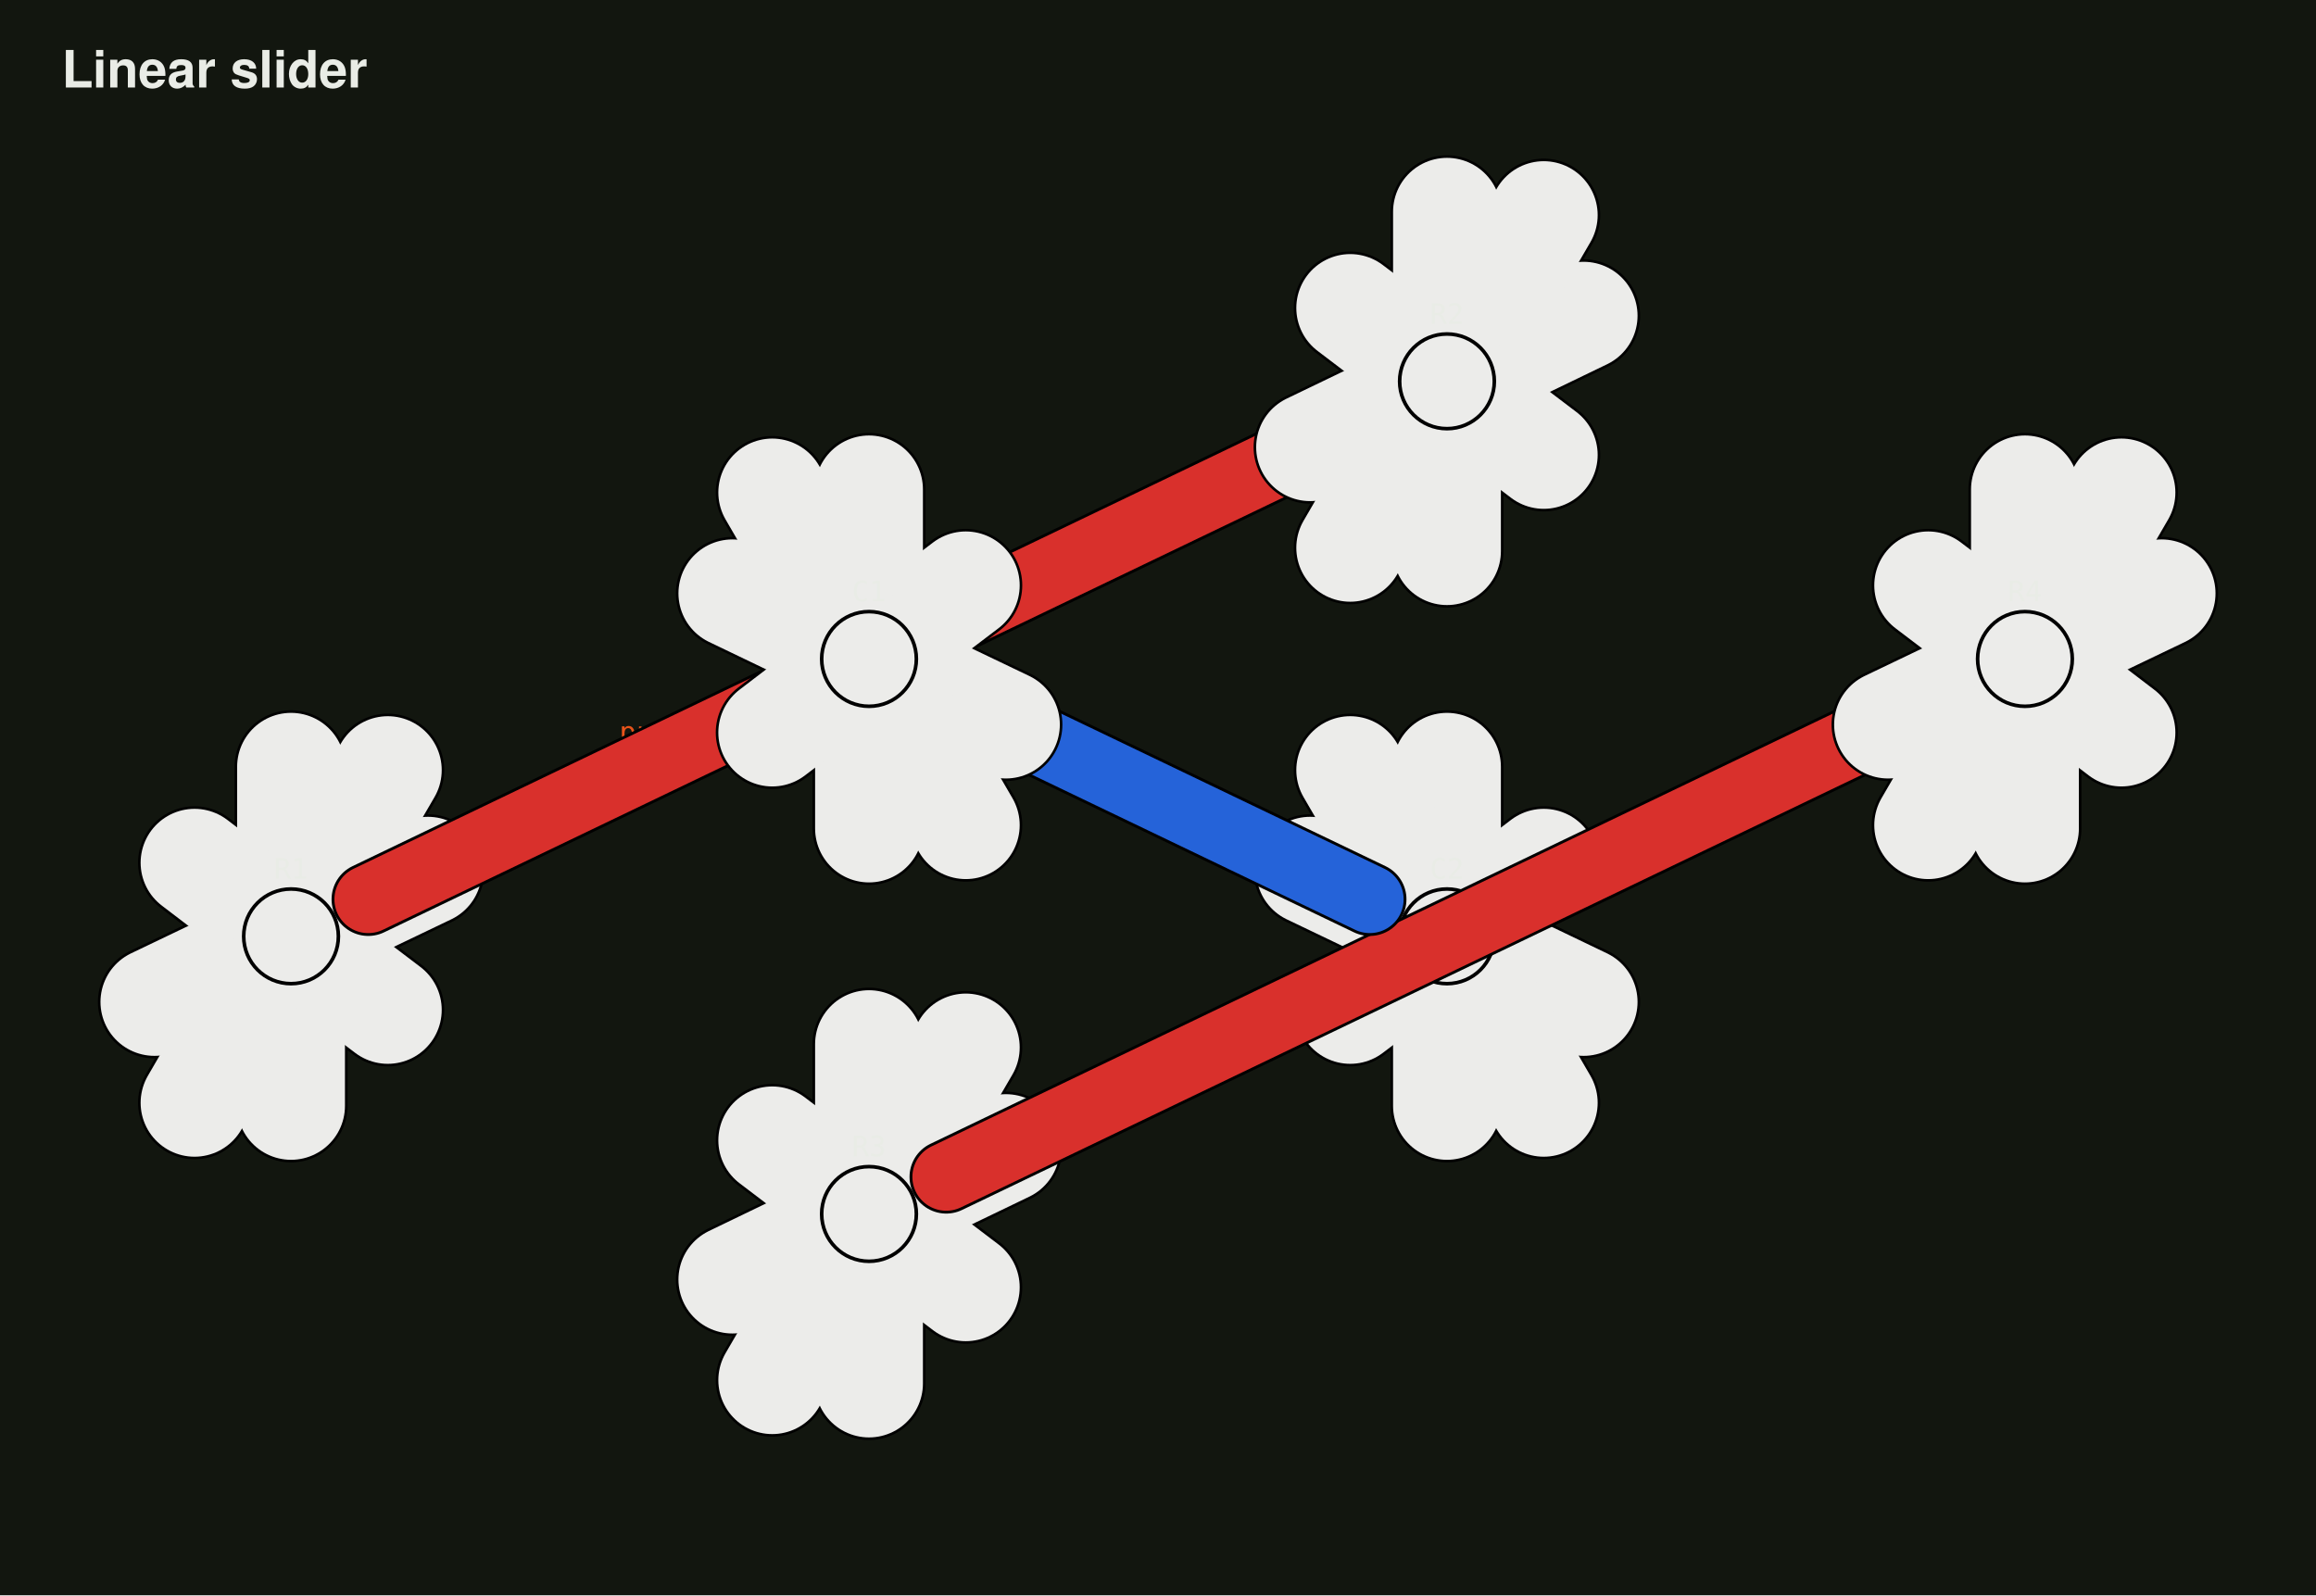
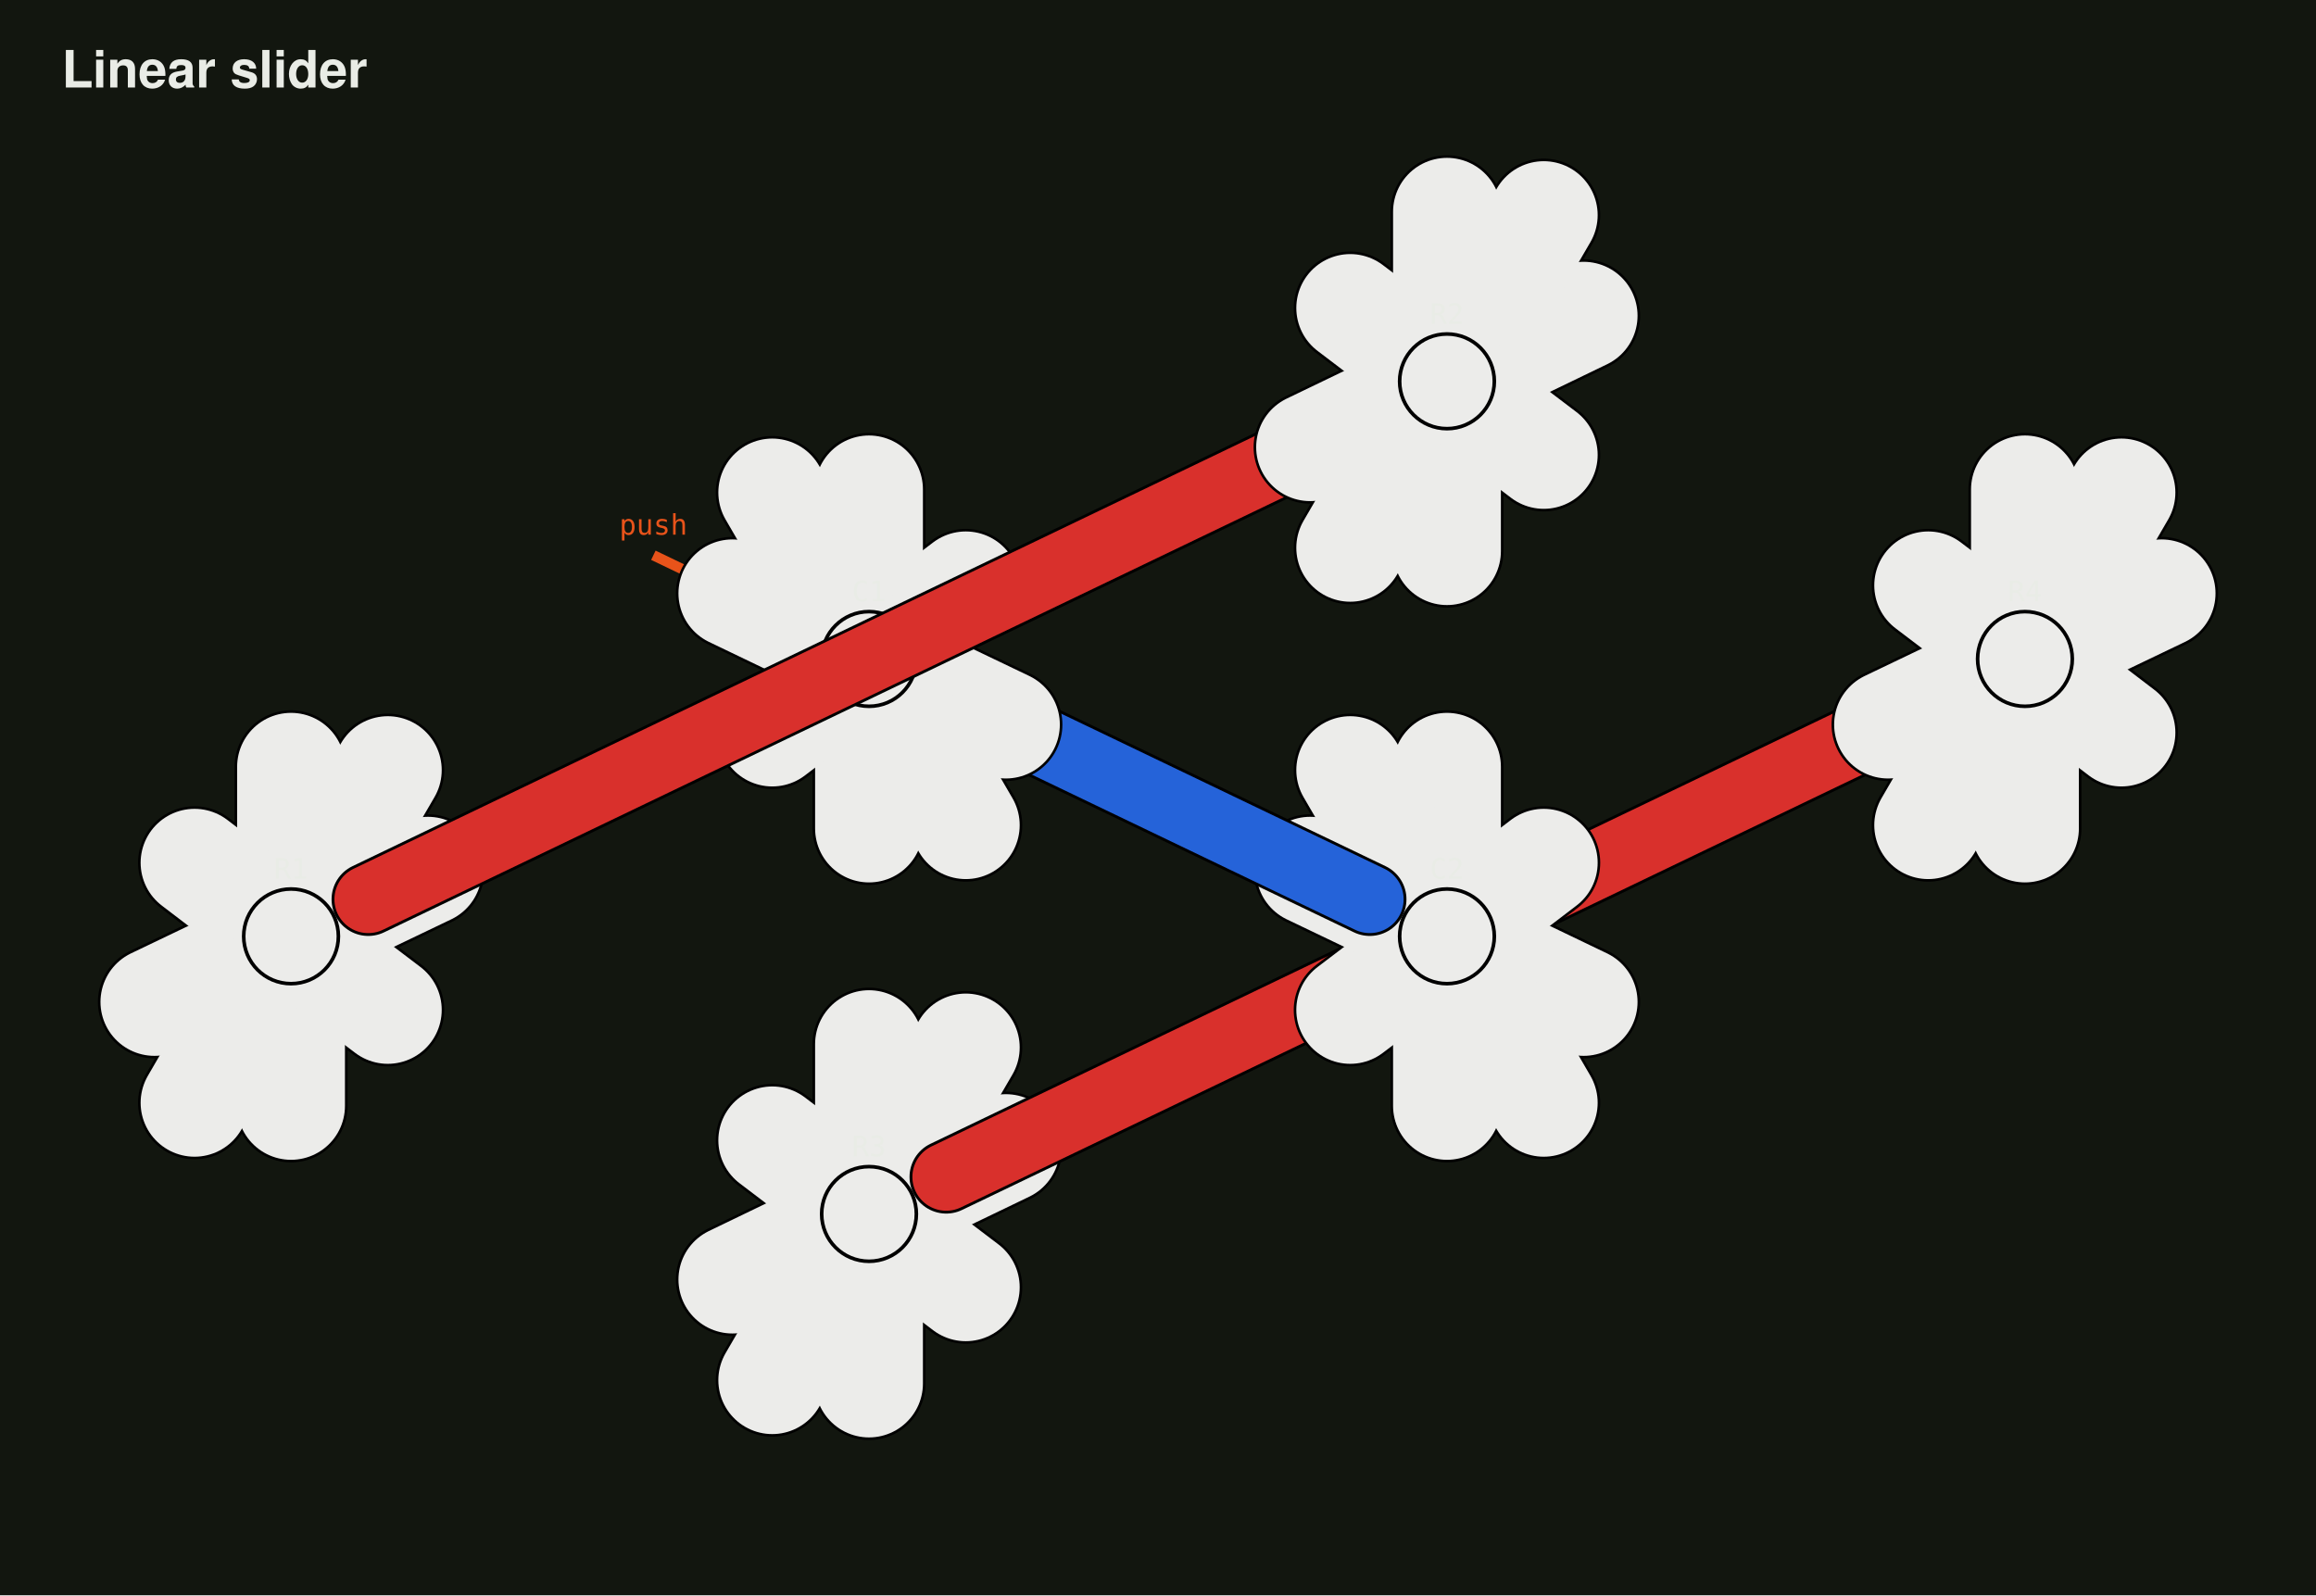
<svg xmlns="http://www.w3.org/2000/svg" viewBox="0 0 900 620" width="900" height="620">
  <rect width="900" height="620" fill="#12160F" />
-   <line x1="253.9" y1="296.3" x2="337.7" y2="256.1" stroke="#E8531A" stroke-width="4" />
+   <line x1="253.9" y1="215.8" x2="337.7" y2="256.1" stroke="#E8531A" stroke-width="4" />
  <circle cx="337.7" cy="256.1" r="5" fill="#E8531A" />
-   <text x="253.9" y="288.3" text-anchor="middle" font-family="monospace" font-size="11" fill="#E8531A">push</text>
+   <text x="253.9" y="207.8" text-anchor="middle" font-family="monospace" font-size="11" fill="#E8531A">push</text>
  <line x1="352.7" y1="464.6" x2="390.9" y2="446.2" stroke="#000000" stroke-width="43.9" stroke-linecap="round" />
  <line x1="348.3" y1="453.5" x2="375.3" y2="407.1" stroke="#000000" stroke-width="43.9" stroke-linecap="round" />
  <line x1="337.7" y1="453.2" x2="337.7" y2="405.8" stroke="#000000" stroke-width="43.9" stroke-linecap="round" />
  <line x1="327.1" y1="463.7" x2="300.1" y2="443.2" stroke="#000000" stroke-width="43.9" stroke-linecap="round" />
  <line x1="322.7" y1="478.9" x2="284.6" y2="497.3" stroke="#000000" stroke-width="43.9" stroke-linecap="round" />
  <line x1="327.1" y1="490.0" x2="300.1" y2="536.4" stroke="#000000" stroke-width="43.9" stroke-linecap="round" />
  <line x1="337.7" y1="490.3" x2="337.7" y2="537.7" stroke="#000000" stroke-width="43.9" stroke-linecap="round" />
  <line x1="348.3" y1="479.8" x2="375.3" y2="500.3" stroke="#000000" stroke-width="43.9" stroke-linecap="round" />
  <line x1="352.7" y1="464.6" x2="390.9" y2="446.2" stroke="#ECECEA" stroke-width="41.9" stroke-linecap="round" />
  <line x1="348.3" y1="453.5" x2="375.3" y2="407.1" stroke="#ECECEA" stroke-width="41.9" stroke-linecap="round" />
  <line x1="337.7" y1="453.2" x2="337.7" y2="405.8" stroke="#ECECEA" stroke-width="41.9" stroke-linecap="round" />
  <line x1="327.1" y1="463.7" x2="300.1" y2="443.2" stroke="#ECECEA" stroke-width="41.9" stroke-linecap="round" />
  <line x1="322.7" y1="478.9" x2="284.6" y2="497.3" stroke="#ECECEA" stroke-width="41.9" stroke-linecap="round" />
  <line x1="327.1" y1="490.0" x2="300.1" y2="536.4" stroke="#ECECEA" stroke-width="41.9" stroke-linecap="round" />
  <line x1="337.7" y1="490.3" x2="337.7" y2="537.7" stroke="#ECECEA" stroke-width="41.9" stroke-linecap="round" />
  <line x1="348.3" y1="479.8" x2="375.3" y2="500.3" stroke="#ECECEA" stroke-width="41.9" stroke-linecap="round" />
  <circle cx="337.7" cy="471.8" r="18.4" fill="#ECECEA" stroke="#000000" stroke-width="1.4" />
  <text x="337.7" y="449.4" text-anchor="middle" font-family="monospace" font-size="11" fill="#E9ECE6">R3</text>
+   <line x1="367.7" y1="457.4" x2="756.9" y2="270.5" stroke="#000000" stroke-width="28.5" stroke-linecap="round" />
+   <line x1="367.7" y1="457.4" x2="756.9" y2="270.5" stroke="#D9302C" stroke-width="26.3" stroke-linecap="round" />
  <line x1="128.1" y1="356.7" x2="166.3" y2="338.4" stroke="#000000" stroke-width="43.9" stroke-linecap="round" />
  <line x1="123.7" y1="345.7" x2="150.7" y2="299.3" stroke="#000000" stroke-width="43.9" stroke-linecap="round" />
  <line x1="113.1" y1="345.3" x2="113.1" y2="298.0" stroke="#000000" stroke-width="43.9" stroke-linecap="round" />
  <line x1="102.6" y1="355.9" x2="75.6" y2="335.3" stroke="#000000" stroke-width="43.9" stroke-linecap="round" />
  <line x1="98.2" y1="371.1" x2="60.0" y2="389.4" stroke="#000000" stroke-width="43.9" stroke-linecap="round" />
  <line x1="102.6" y1="382.1" x2="75.6" y2="428.6" stroke="#000000" stroke-width="43.9" stroke-linecap="round" />
  <line x1="113.1" y1="382.5" x2="113.1" y2="429.8" stroke="#000000" stroke-width="43.9" stroke-linecap="round" />
  <line x1="123.7" y1="372.0" x2="150.7" y2="392.5" stroke="#000000" stroke-width="43.9" stroke-linecap="round" />
  <line x1="128.1" y1="356.7" x2="166.3" y2="338.4" stroke="#ECECEA" stroke-width="41.9" stroke-linecap="round" />
  <line x1="123.7" y1="345.7" x2="150.7" y2="299.3" stroke="#ECECEA" stroke-width="41.9" stroke-linecap="round" />
  <line x1="113.1" y1="345.3" x2="113.1" y2="298.0" stroke="#ECECEA" stroke-width="41.9" stroke-linecap="round" />
  <line x1="102.6" y1="355.9" x2="75.6" y2="335.3" stroke="#ECECEA" stroke-width="41.9" stroke-linecap="round" />
  <line x1="98.2" y1="371.1" x2="60.0" y2="389.4" stroke="#ECECEA" stroke-width="41.9" stroke-linecap="round" />
  <line x1="102.6" y1="382.1" x2="75.6" y2="428.6" stroke="#ECECEA" stroke-width="41.9" stroke-linecap="round" />
  <line x1="113.1" y1="382.5" x2="113.1" y2="429.8" stroke="#ECECEA" stroke-width="41.9" stroke-linecap="round" />
  <line x1="123.7" y1="372.0" x2="150.7" y2="392.5" stroke="#ECECEA" stroke-width="41.9" stroke-linecap="round" />
  <circle cx="113.1" cy="363.9" r="18.4" fill="#ECECEA" stroke="#000000" stroke-width="1.4" />
  <text x="113.1" y="341.5" text-anchor="middle" font-family="monospace" font-size="11" fill="#E9ECE6">R1</text>
  <line x1="562.3" y1="345.3" x2="562.3" y2="298.0" stroke="#000000" stroke-width="43.9" stroke-linecap="round" />
  <line x1="572.9" y1="355.9" x2="599.9" y2="335.3" stroke="#000000" stroke-width="43.9" stroke-linecap="round" />
  <line x1="577.3" y1="371.1" x2="615.4" y2="389.4" stroke="#000000" stroke-width="43.9" stroke-linecap="round" />
  <line x1="572.9" y1="382.1" x2="599.9" y2="428.6" stroke="#000000" stroke-width="43.9" stroke-linecap="round" />
  <line x1="562.3" y1="382.5" x2="562.3" y2="429.8" stroke="#000000" stroke-width="43.9" stroke-linecap="round" />
  <line x1="551.7" y1="372.0" x2="524.7" y2="392.5" stroke="#000000" stroke-width="43.9" stroke-linecap="round" />
  <line x1="547.3" y1="356.7" x2="509.1" y2="338.4" stroke="#000000" stroke-width="43.9" stroke-linecap="round" />
  <line x1="551.7" y1="345.7" x2="524.7" y2="299.3" stroke="#000000" stroke-width="43.9" stroke-linecap="round" />
  <line x1="562.3" y1="345.3" x2="562.3" y2="298.0" stroke="#ECECEA" stroke-width="41.9" stroke-linecap="round" />
  <line x1="572.9" y1="355.9" x2="599.9" y2="335.3" stroke="#ECECEA" stroke-width="41.9" stroke-linecap="round" />
  <line x1="577.3" y1="371.1" x2="615.4" y2="389.4" stroke="#ECECEA" stroke-width="41.9" stroke-linecap="round" />
  <line x1="572.9" y1="382.1" x2="599.9" y2="428.6" stroke="#ECECEA" stroke-width="41.9" stroke-linecap="round" />
  <line x1="562.3" y1="382.5" x2="562.3" y2="429.8" stroke="#ECECEA" stroke-width="41.9" stroke-linecap="round" />
  <line x1="551.7" y1="372.0" x2="524.7" y2="392.5" stroke="#ECECEA" stroke-width="41.9" stroke-linecap="round" />
  <line x1="547.3" y1="356.7" x2="509.1" y2="338.4" stroke="#ECECEA" stroke-width="41.9" stroke-linecap="round" />
  <line x1="551.7" y1="345.7" x2="524.7" y2="299.3" stroke="#ECECEA" stroke-width="41.9" stroke-linecap="round" />
  <circle cx="562.3" cy="363.9" r="18.4" fill="#ECECEA" stroke="#000000" stroke-width="1.4" />
  <text x="562.3" y="341.5" text-anchor="middle" font-family="monospace" font-size="11" fill="#E9ECE6">C2</text>
-   <line x1="367.7" y1="457.4" x2="756.9" y2="270.5" stroke="#000000" stroke-width="28.5" stroke-linecap="round" />
-   <line x1="367.7" y1="457.4" x2="756.9" y2="270.5" stroke="#D9302C" stroke-width="26.3" stroke-linecap="round" />
  <line x1="367.7" y1="270.5" x2="532.3" y2="349.5" stroke="#000000" stroke-width="28.5" stroke-linecap="round" />
  <line x1="367.7" y1="270.5" x2="532.3" y2="349.5" stroke="#2563D9" stroke-width="26.3" stroke-linecap="round" />
-   <line x1="143.1" y1="349.5" x2="532.3" y2="162.6" stroke="#000000" stroke-width="28.5" stroke-linecap="round" />
-   <line x1="143.1" y1="349.5" x2="532.3" y2="162.6" stroke="#D9302C" stroke-width="26.3" stroke-linecap="round" />
  <line x1="801.8" y1="248.9" x2="840.0" y2="230.6" stroke="#000000" stroke-width="43.9" stroke-linecap="round" />
  <line x1="797.4" y1="237.9" x2="824.4" y2="191.4" stroke="#000000" stroke-width="43.9" stroke-linecap="round" />
  <line x1="786.9" y1="237.5" x2="786.9" y2="190.2" stroke="#000000" stroke-width="43.9" stroke-linecap="round" />
  <line x1="776.3" y1="248.0" x2="749.3" y2="227.5" stroke="#000000" stroke-width="43.9" stroke-linecap="round" />
  <line x1="771.9" y1="263.3" x2="733.7" y2="281.6" stroke="#000000" stroke-width="43.9" stroke-linecap="round" />
  <line x1="776.3" y1="274.3" x2="749.3" y2="320.7" stroke="#000000" stroke-width="43.9" stroke-linecap="round" />
  <line x1="786.9" y1="274.7" x2="786.9" y2="322.0" stroke="#000000" stroke-width="43.9" stroke-linecap="round" />
  <line x1="797.4" y1="264.1" x2="824.4" y2="284.7" stroke="#000000" stroke-width="43.9" stroke-linecap="round" />
  <line x1="801.8" y1="248.9" x2="840.0" y2="230.6" stroke="#ECECEA" stroke-width="41.9" stroke-linecap="round" />
  <line x1="797.4" y1="237.9" x2="824.4" y2="191.4" stroke="#ECECEA" stroke-width="41.9" stroke-linecap="round" />
  <line x1="786.9" y1="237.5" x2="786.9" y2="190.2" stroke="#ECECEA" stroke-width="41.9" stroke-linecap="round" />
  <line x1="776.3" y1="248.0" x2="749.3" y2="227.5" stroke="#ECECEA" stroke-width="41.9" stroke-linecap="round" />
  <line x1="771.9" y1="263.3" x2="733.7" y2="281.6" stroke="#ECECEA" stroke-width="41.9" stroke-linecap="round" />
  <line x1="776.3" y1="274.3" x2="749.3" y2="320.7" stroke="#ECECEA" stroke-width="41.9" stroke-linecap="round" />
  <line x1="786.9" y1="274.7" x2="786.9" y2="322.0" stroke="#ECECEA" stroke-width="41.9" stroke-linecap="round" />
  <line x1="797.4" y1="264.1" x2="824.4" y2="284.7" stroke="#ECECEA" stroke-width="41.9" stroke-linecap="round" />
  <circle cx="786.9" cy="256.1" r="18.4" fill="#ECECEA" stroke="#000000" stroke-width="1.4" />
  <text x="786.9" y="233.7" text-anchor="middle" font-family="monospace" font-size="11" fill="#E9ECE6">R4</text>
  <line x1="337.7" y1="237.5" x2="337.7" y2="190.2" stroke="#000000" stroke-width="43.9" stroke-linecap="round" />
  <line x1="348.3" y1="248.0" x2="375.3" y2="227.5" stroke="#000000" stroke-width="43.9" stroke-linecap="round" />
  <line x1="352.7" y1="263.3" x2="390.9" y2="281.6" stroke="#000000" stroke-width="43.9" stroke-linecap="round" />
  <line x1="348.3" y1="274.3" x2="375.3" y2="320.7" stroke="#000000" stroke-width="43.9" stroke-linecap="round" />
  <line x1="337.7" y1="274.7" x2="337.7" y2="322.0" stroke="#000000" stroke-width="43.9" stroke-linecap="round" />
  <line x1="327.1" y1="264.1" x2="300.1" y2="284.7" stroke="#000000" stroke-width="43.9" stroke-linecap="round" />
  <line x1="322.7" y1="248.9" x2="284.6" y2="230.6" stroke="#000000" stroke-width="43.9" stroke-linecap="round" />
  <line x1="327.1" y1="237.9" x2="300.1" y2="191.4" stroke="#000000" stroke-width="43.9" stroke-linecap="round" />
  <line x1="337.7" y1="237.5" x2="337.7" y2="190.2" stroke="#ECECEA" stroke-width="41.9" stroke-linecap="round" />
  <line x1="348.3" y1="248.0" x2="375.3" y2="227.5" stroke="#ECECEA" stroke-width="41.9" stroke-linecap="round" />
  <line x1="352.7" y1="263.3" x2="390.9" y2="281.6" stroke="#ECECEA" stroke-width="41.9" stroke-linecap="round" />
  <line x1="348.3" y1="274.3" x2="375.3" y2="320.7" stroke="#ECECEA" stroke-width="41.9" stroke-linecap="round" />
  <line x1="337.7" y1="274.7" x2="337.7" y2="322.0" stroke="#ECECEA" stroke-width="41.9" stroke-linecap="round" />
  <line x1="327.1" y1="264.1" x2="300.1" y2="284.7" stroke="#ECECEA" stroke-width="41.9" stroke-linecap="round" />
  <line x1="322.7" y1="248.9" x2="284.6" y2="230.6" stroke="#ECECEA" stroke-width="41.9" stroke-linecap="round" />
  <line x1="327.1" y1="237.9" x2="300.1" y2="191.4" stroke="#ECECEA" stroke-width="41.9" stroke-linecap="round" />
  <circle cx="337.7" cy="256.1" r="18.4" fill="#ECECEA" stroke="#000000" stroke-width="1.4" />
  <text x="337.7" y="233.7" text-anchor="middle" font-family="monospace" font-size="11" fill="#E9ECE6">C1</text>
+   <line x1="143.1" y1="349.5" x2="532.3" y2="162.6" stroke="#000000" stroke-width="28.5" stroke-linecap="round" />
+   <line x1="143.1" y1="349.5" x2="532.3" y2="162.6" stroke="#D9302C" stroke-width="26.3" stroke-linecap="round" />
  <line x1="577.3" y1="141.1" x2="615.4" y2="122.7" stroke="#000000" stroke-width="43.9" stroke-linecap="round" />
  <line x1="572.9" y1="130.0" x2="599.9" y2="83.6" stroke="#000000" stroke-width="43.9" stroke-linecap="round" />
  <line x1="562.3" y1="129.7" x2="562.3" y2="82.3" stroke="#000000" stroke-width="43.9" stroke-linecap="round" />
  <line x1="551.7" y1="140.2" x2="524.7" y2="119.7" stroke="#000000" stroke-width="43.9" stroke-linecap="round" />
  <line x1="547.3" y1="155.4" x2="509.1" y2="173.8" stroke="#000000" stroke-width="43.9" stroke-linecap="round" />
  <line x1="551.7" y1="166.5" x2="524.7" y2="212.9" stroke="#000000" stroke-width="43.9" stroke-linecap="round" />
  <line x1="562.3" y1="166.8" x2="562.3" y2="214.2" stroke="#000000" stroke-width="43.9" stroke-linecap="round" />
  <line x1="572.9" y1="156.3" x2="599.9" y2="176.8" stroke="#000000" stroke-width="43.9" stroke-linecap="round" />
  <line x1="577.3" y1="141.1" x2="615.4" y2="122.7" stroke="#ECECEA" stroke-width="41.9" stroke-linecap="round" />
  <line x1="572.9" y1="130.0" x2="599.9" y2="83.6" stroke="#ECECEA" stroke-width="41.9" stroke-linecap="round" />
  <line x1="562.3" y1="129.7" x2="562.3" y2="82.3" stroke="#ECECEA" stroke-width="41.9" stroke-linecap="round" />
  <line x1="551.7" y1="140.2" x2="524.7" y2="119.7" stroke="#ECECEA" stroke-width="41.9" stroke-linecap="round" />
  <line x1="547.3" y1="155.4" x2="509.1" y2="173.8" stroke="#ECECEA" stroke-width="41.9" stroke-linecap="round" />
  <line x1="551.7" y1="166.5" x2="524.7" y2="212.9" stroke="#ECECEA" stroke-width="41.9" stroke-linecap="round" />
  <line x1="562.3" y1="166.8" x2="562.3" y2="214.2" stroke="#ECECEA" stroke-width="41.9" stroke-linecap="round" />
  <line x1="572.9" y1="156.3" x2="599.9" y2="176.8" stroke="#ECECEA" stroke-width="41.9" stroke-linecap="round" />
  <circle cx="562.3" cy="148.2" r="18.4" fill="#ECECEA" stroke="#000000" stroke-width="1.4" />
  <text x="562.3" y="125.9" text-anchor="middle" font-family="monospace" font-size="11" fill="#E9ECE6">R2</text>
  <text x="24" y="34" font-family="Archivo, Helvetica, sans-serif" font-weight="700" font-size="20" fill="#E9ECE6">Linear slider</text>
</svg>
